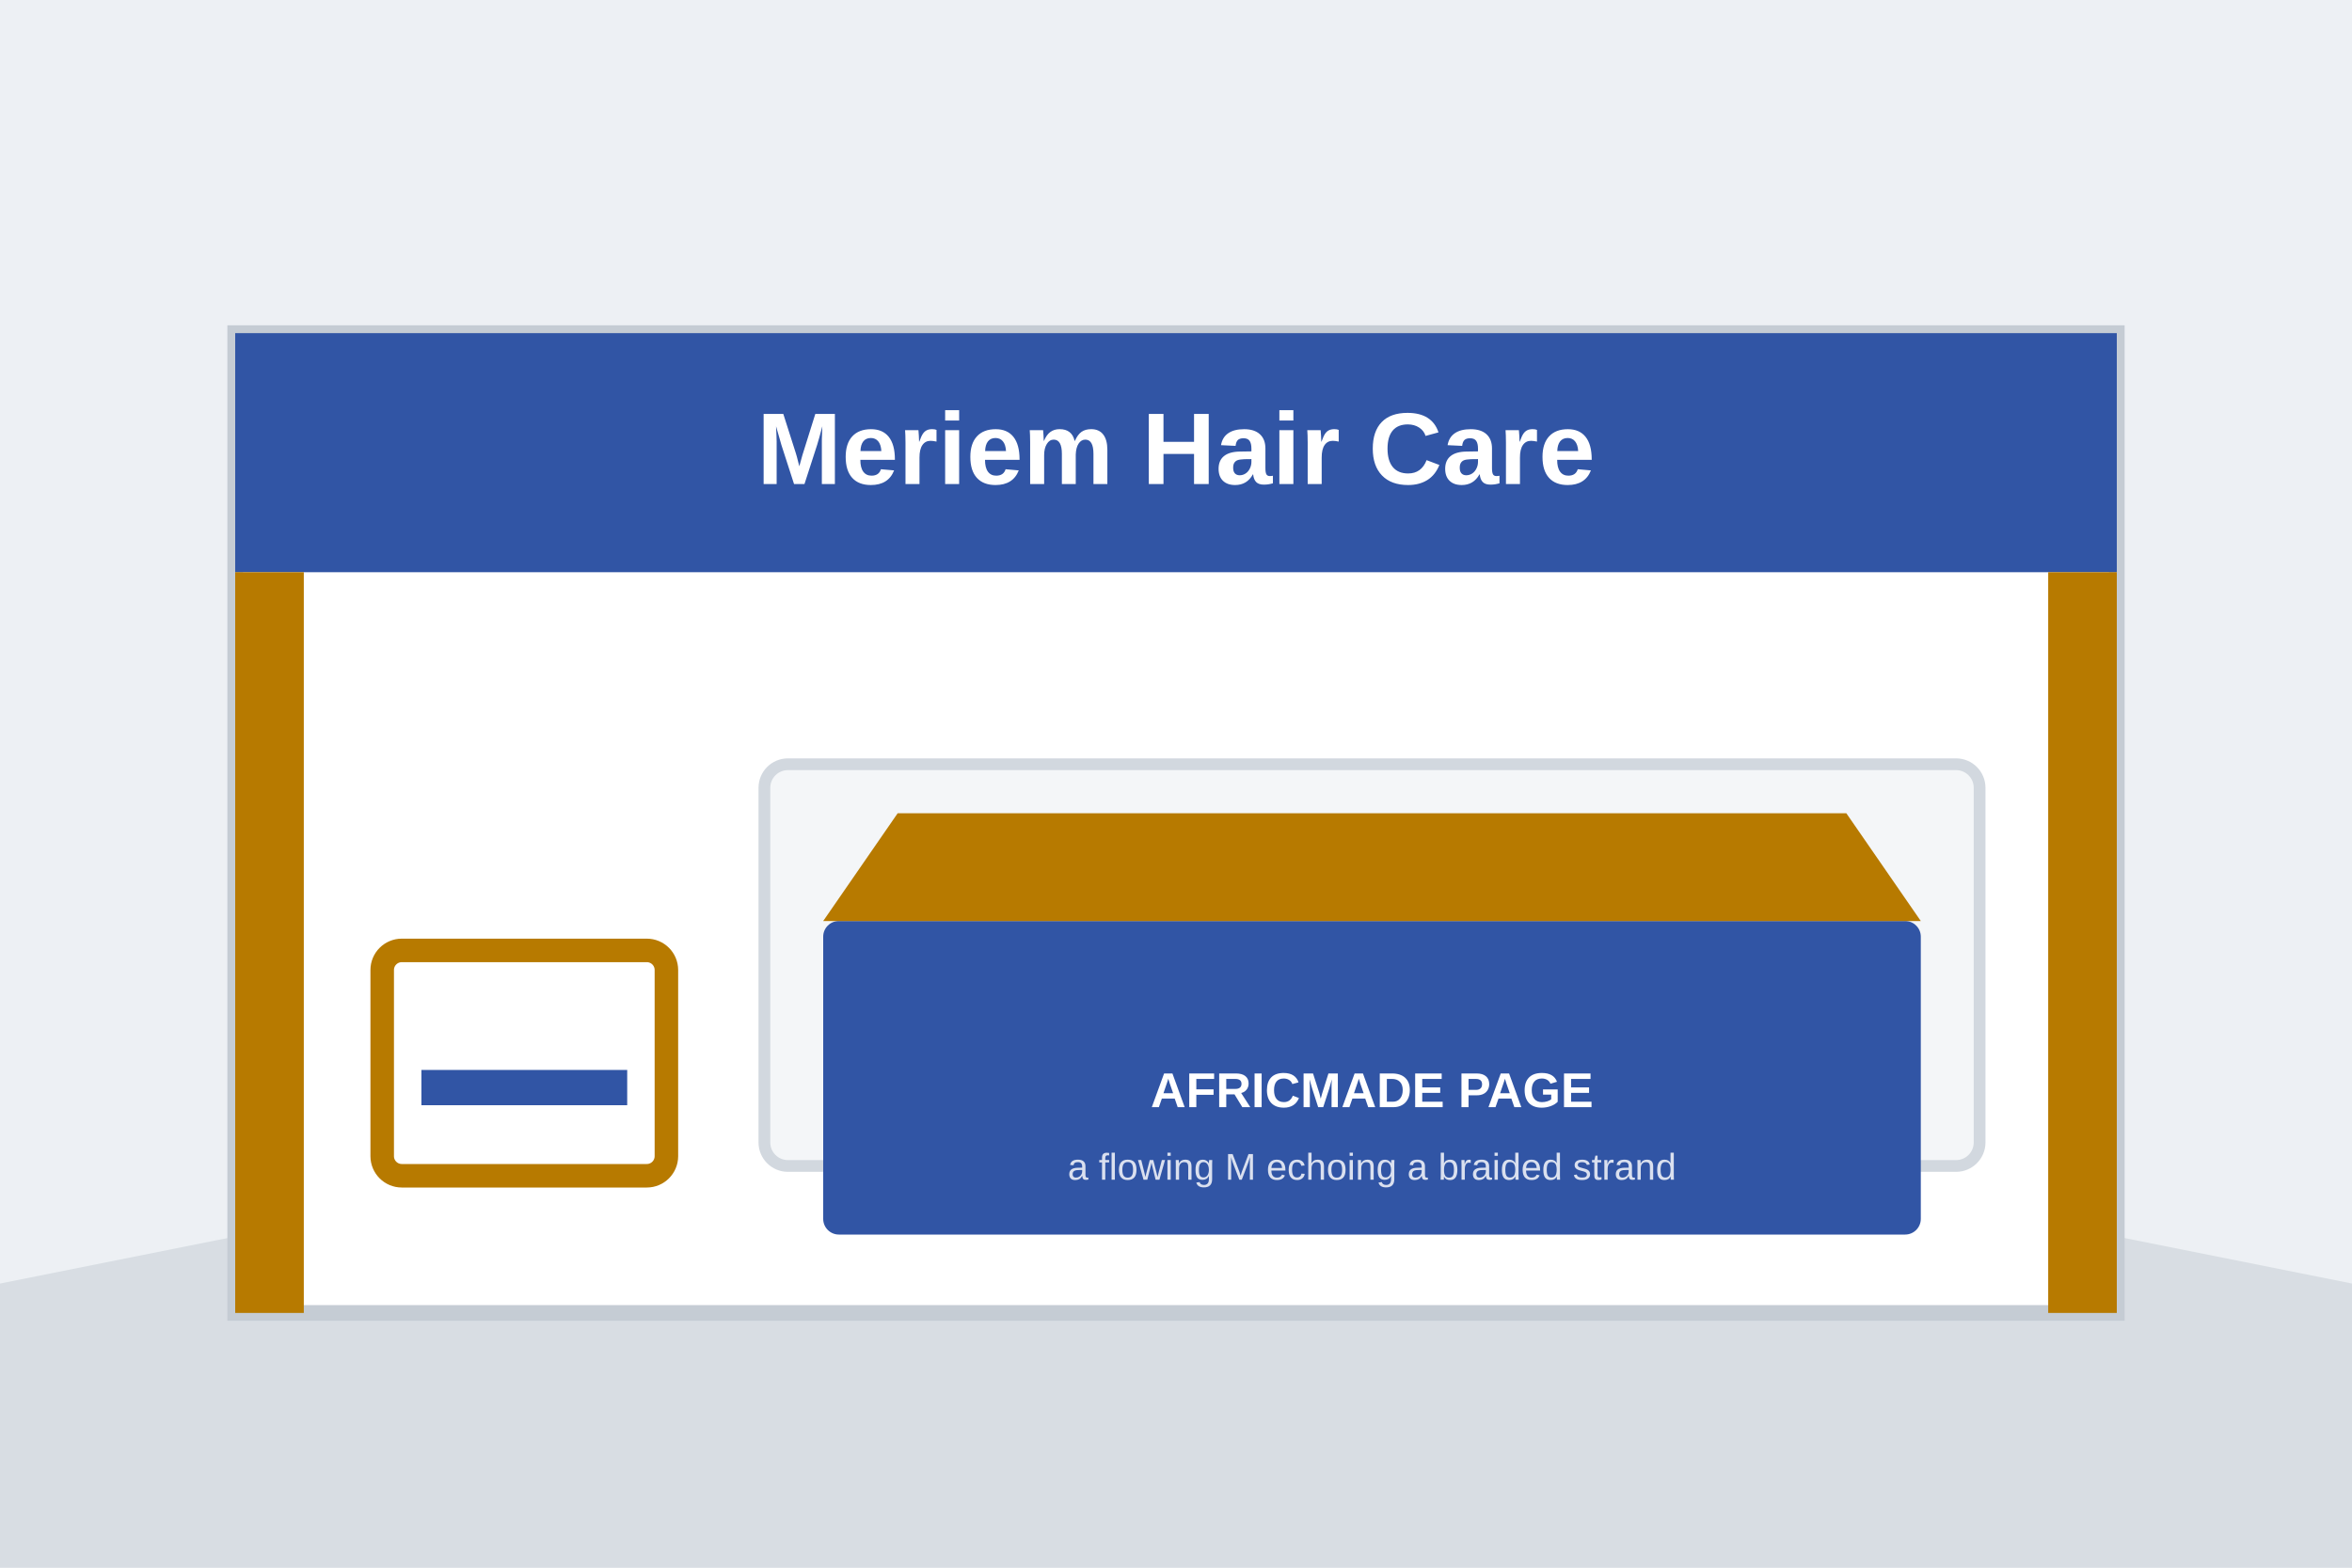
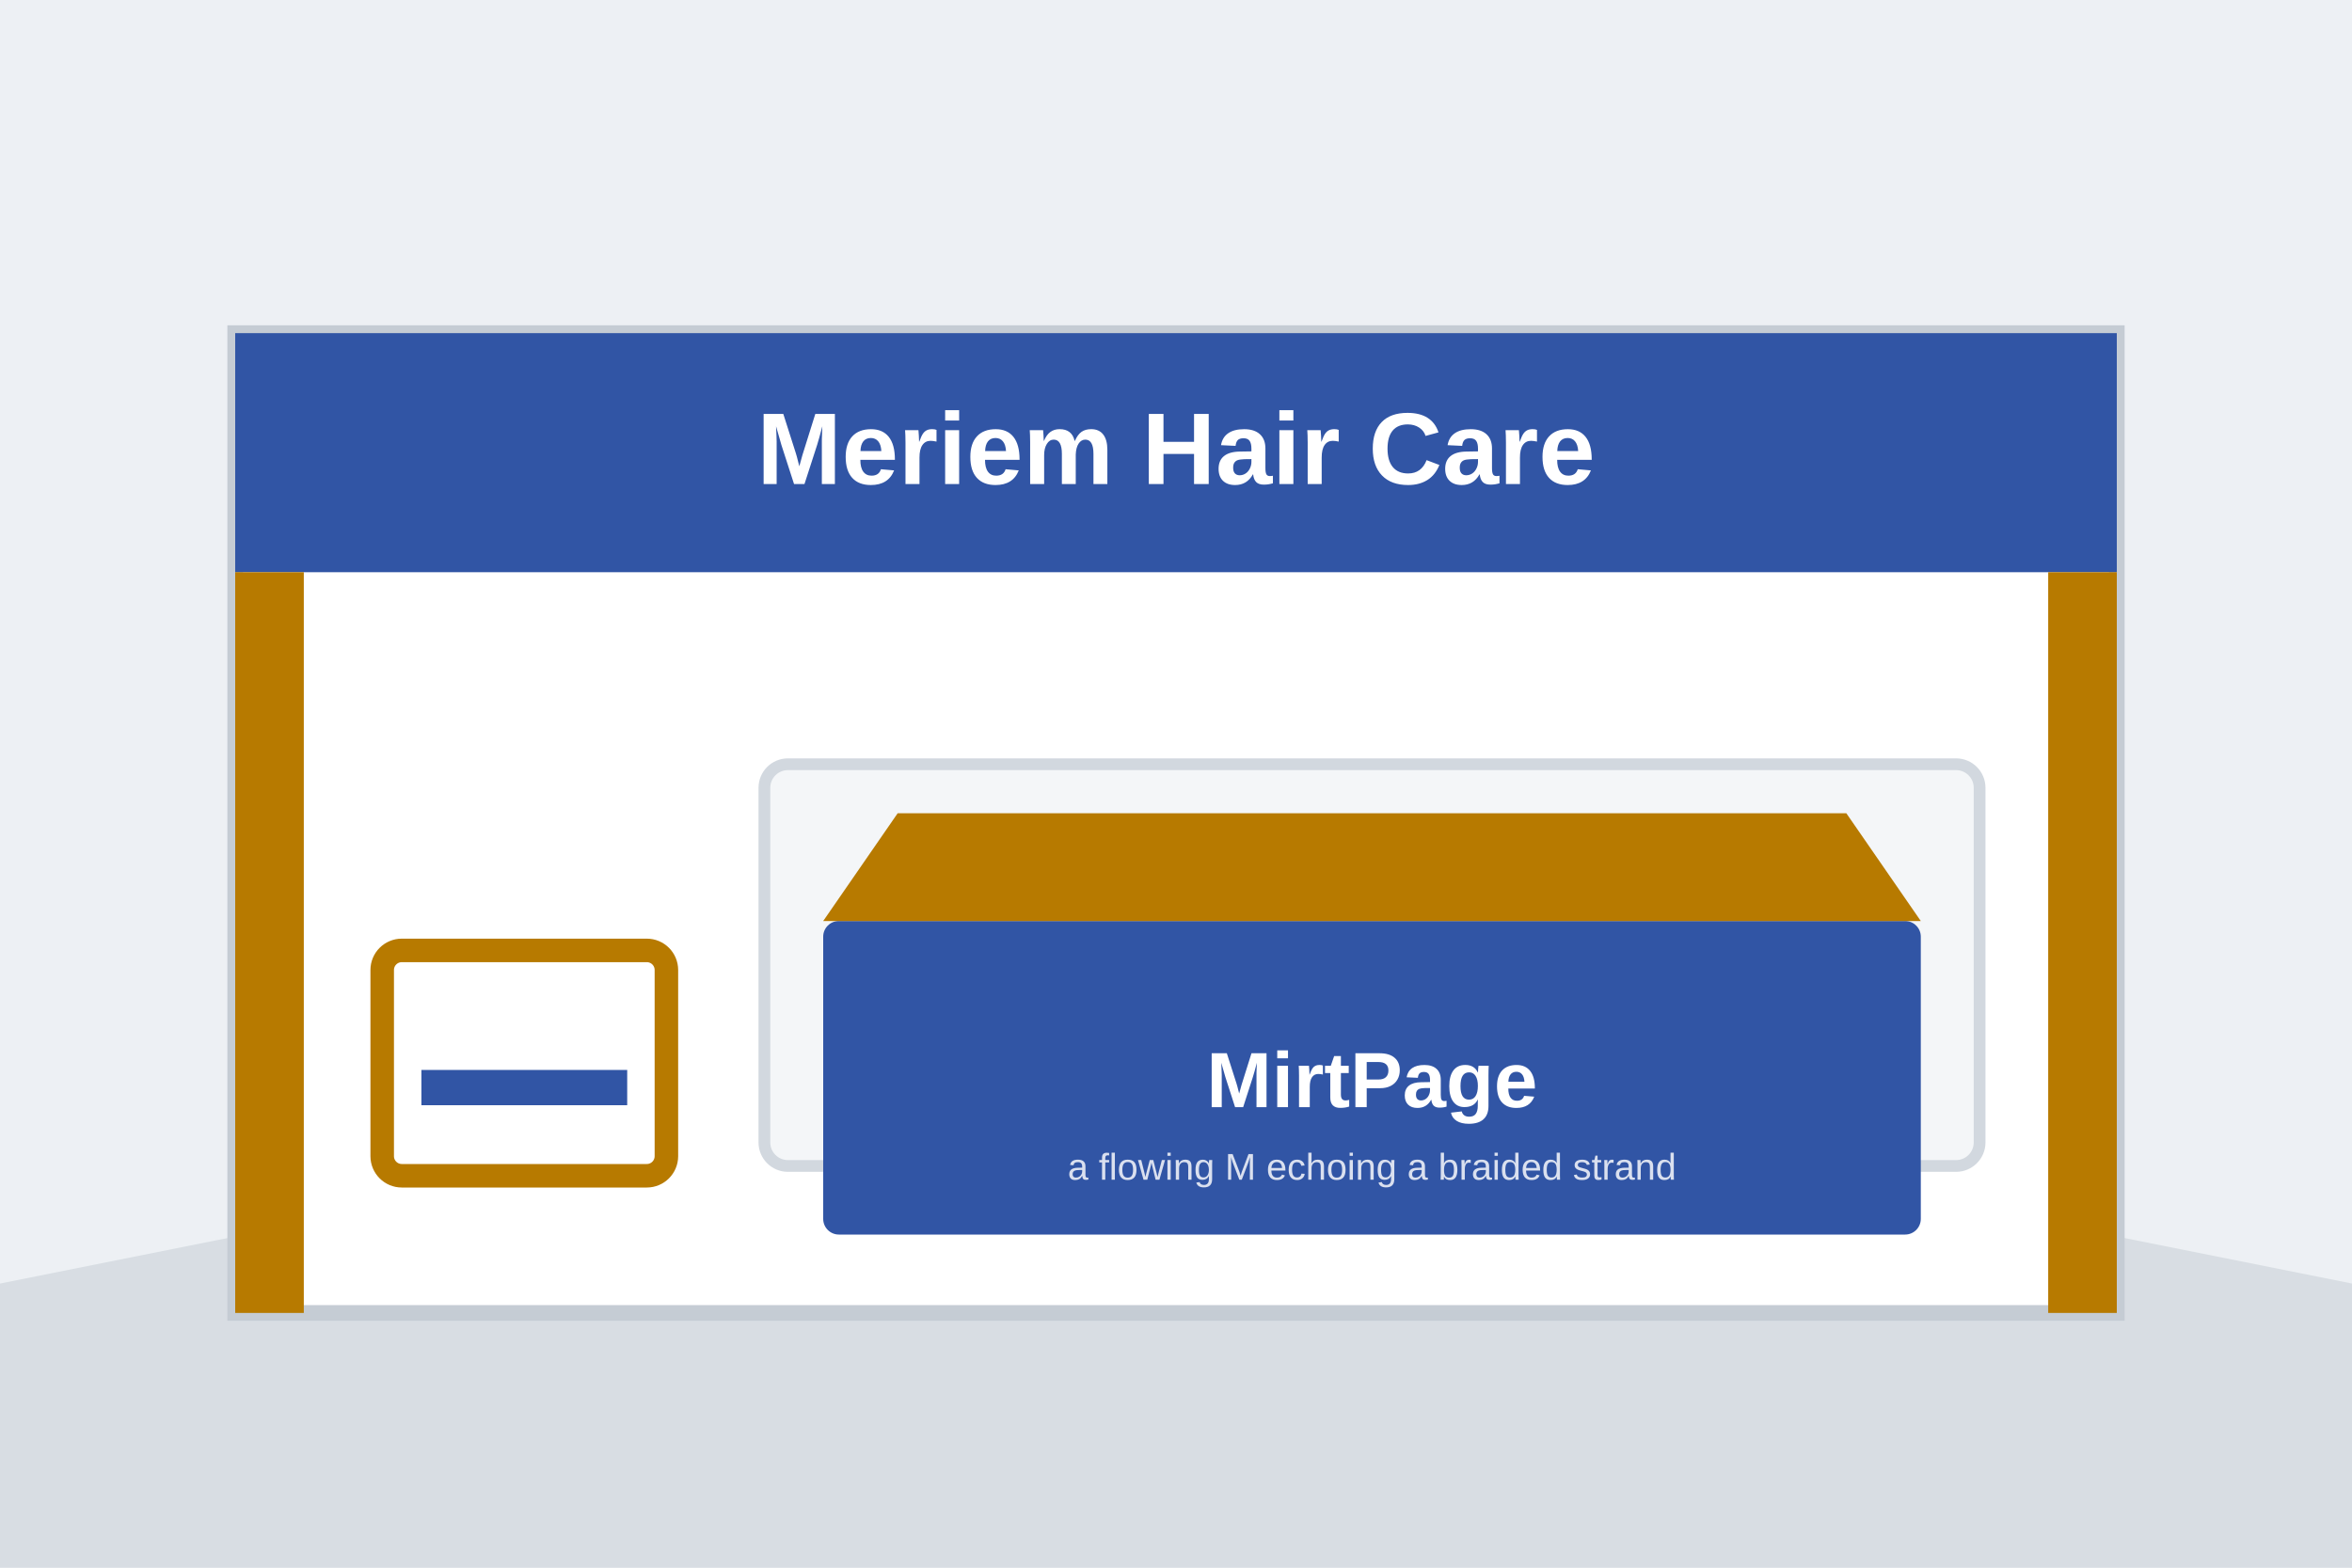
<svg xmlns="http://www.w3.org/2000/svg" viewBox="0 0 1200 800" role="img" aria-label="Illustrative booth for Meriem Hair Care">
  <rect width="1200" height="800" fill="#edf0f4" />
  <path d="M0 655L600 535l600 120v145H0z" fill="#d8dde3" />
  <path d="M120 170h960v500H120z" fill="#ffffff" stroke="#c5ccd4" stroke-width="8" />
  <path d="M120 170h960v122H120z" fill="#3155a5" />
  <path d="M120 292h35v378h-35zM1045 292h35v378h-35z" fill="#b77a00" />
  <rect x="390" y="390" width="620" height="205" rx="12" fill="#f4f6f8" stroke="#d2d8df" stroke-width="6" />
  <rect x="420" y="470" width="560" height="160" rx="8" fill="#3155a5" />
  <path d="M420 470h560l-38-55H458z" fill="#b77a00" />
  <rect x="195" y="485" width="145" height="115" rx="10" fill="#ffffff" stroke="#b77a00" stroke-width="12" />
  <path d="M215 555h105" stroke="#3155a5" stroke-width="18" />
  <text x="600" y="247" text-anchor="middle" font-family="Arial, Helvetica, sans-serif" font-size="52" font-weight="800" fill="#ffffff">Meriem Hair Care</text>
-   <text x="700" y="565" text-anchor="middle" font-family="Arial, Helvetica, sans-serif" font-size="25" font-weight="700" fill="#ffffff">AFRICMADE PAGE</text>
+   <text x="700" y="565" text-anchor="middle" font-family="Arial, Helvetica, sans-serif" font-size="40" font-weight="700" fill="#ffffff">MirtPage</text>
  <text x="700" y="602" text-anchor="middle" font-family="Arial, Helvetica, sans-serif" font-size="19" fill="#ffffff" opacity=".82">a flowing M echoing a braided strand</text>
</svg>
